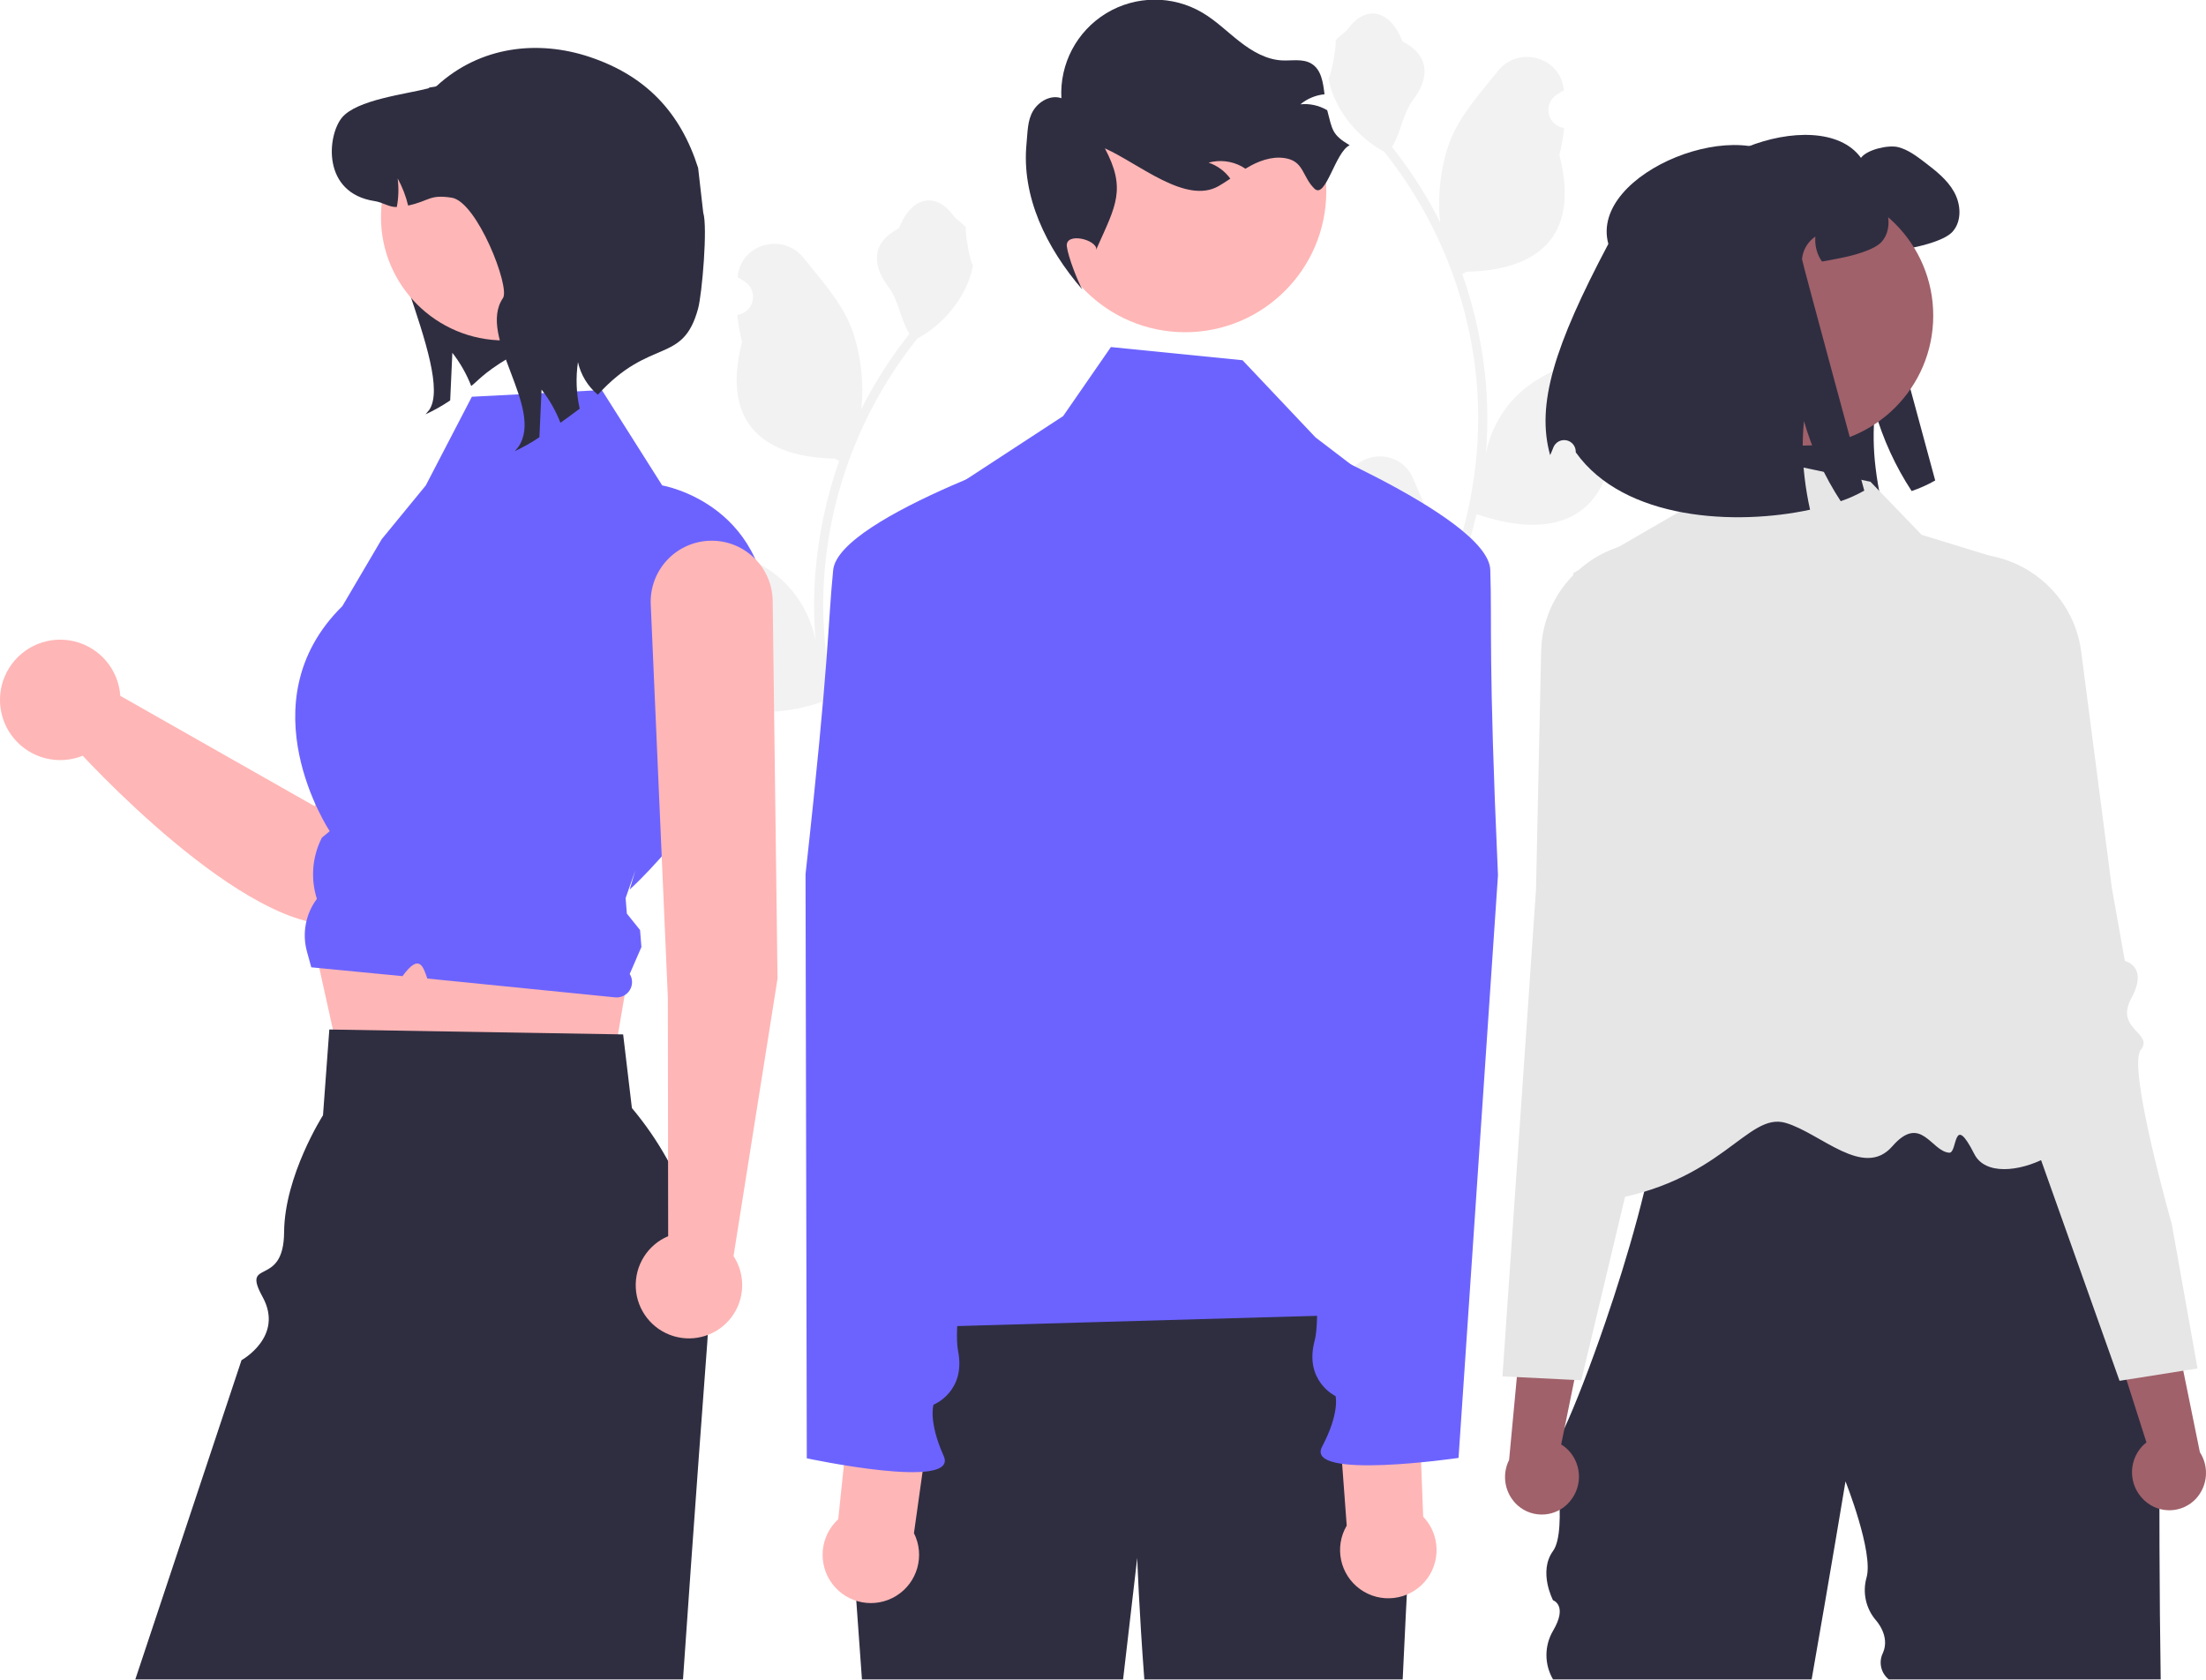
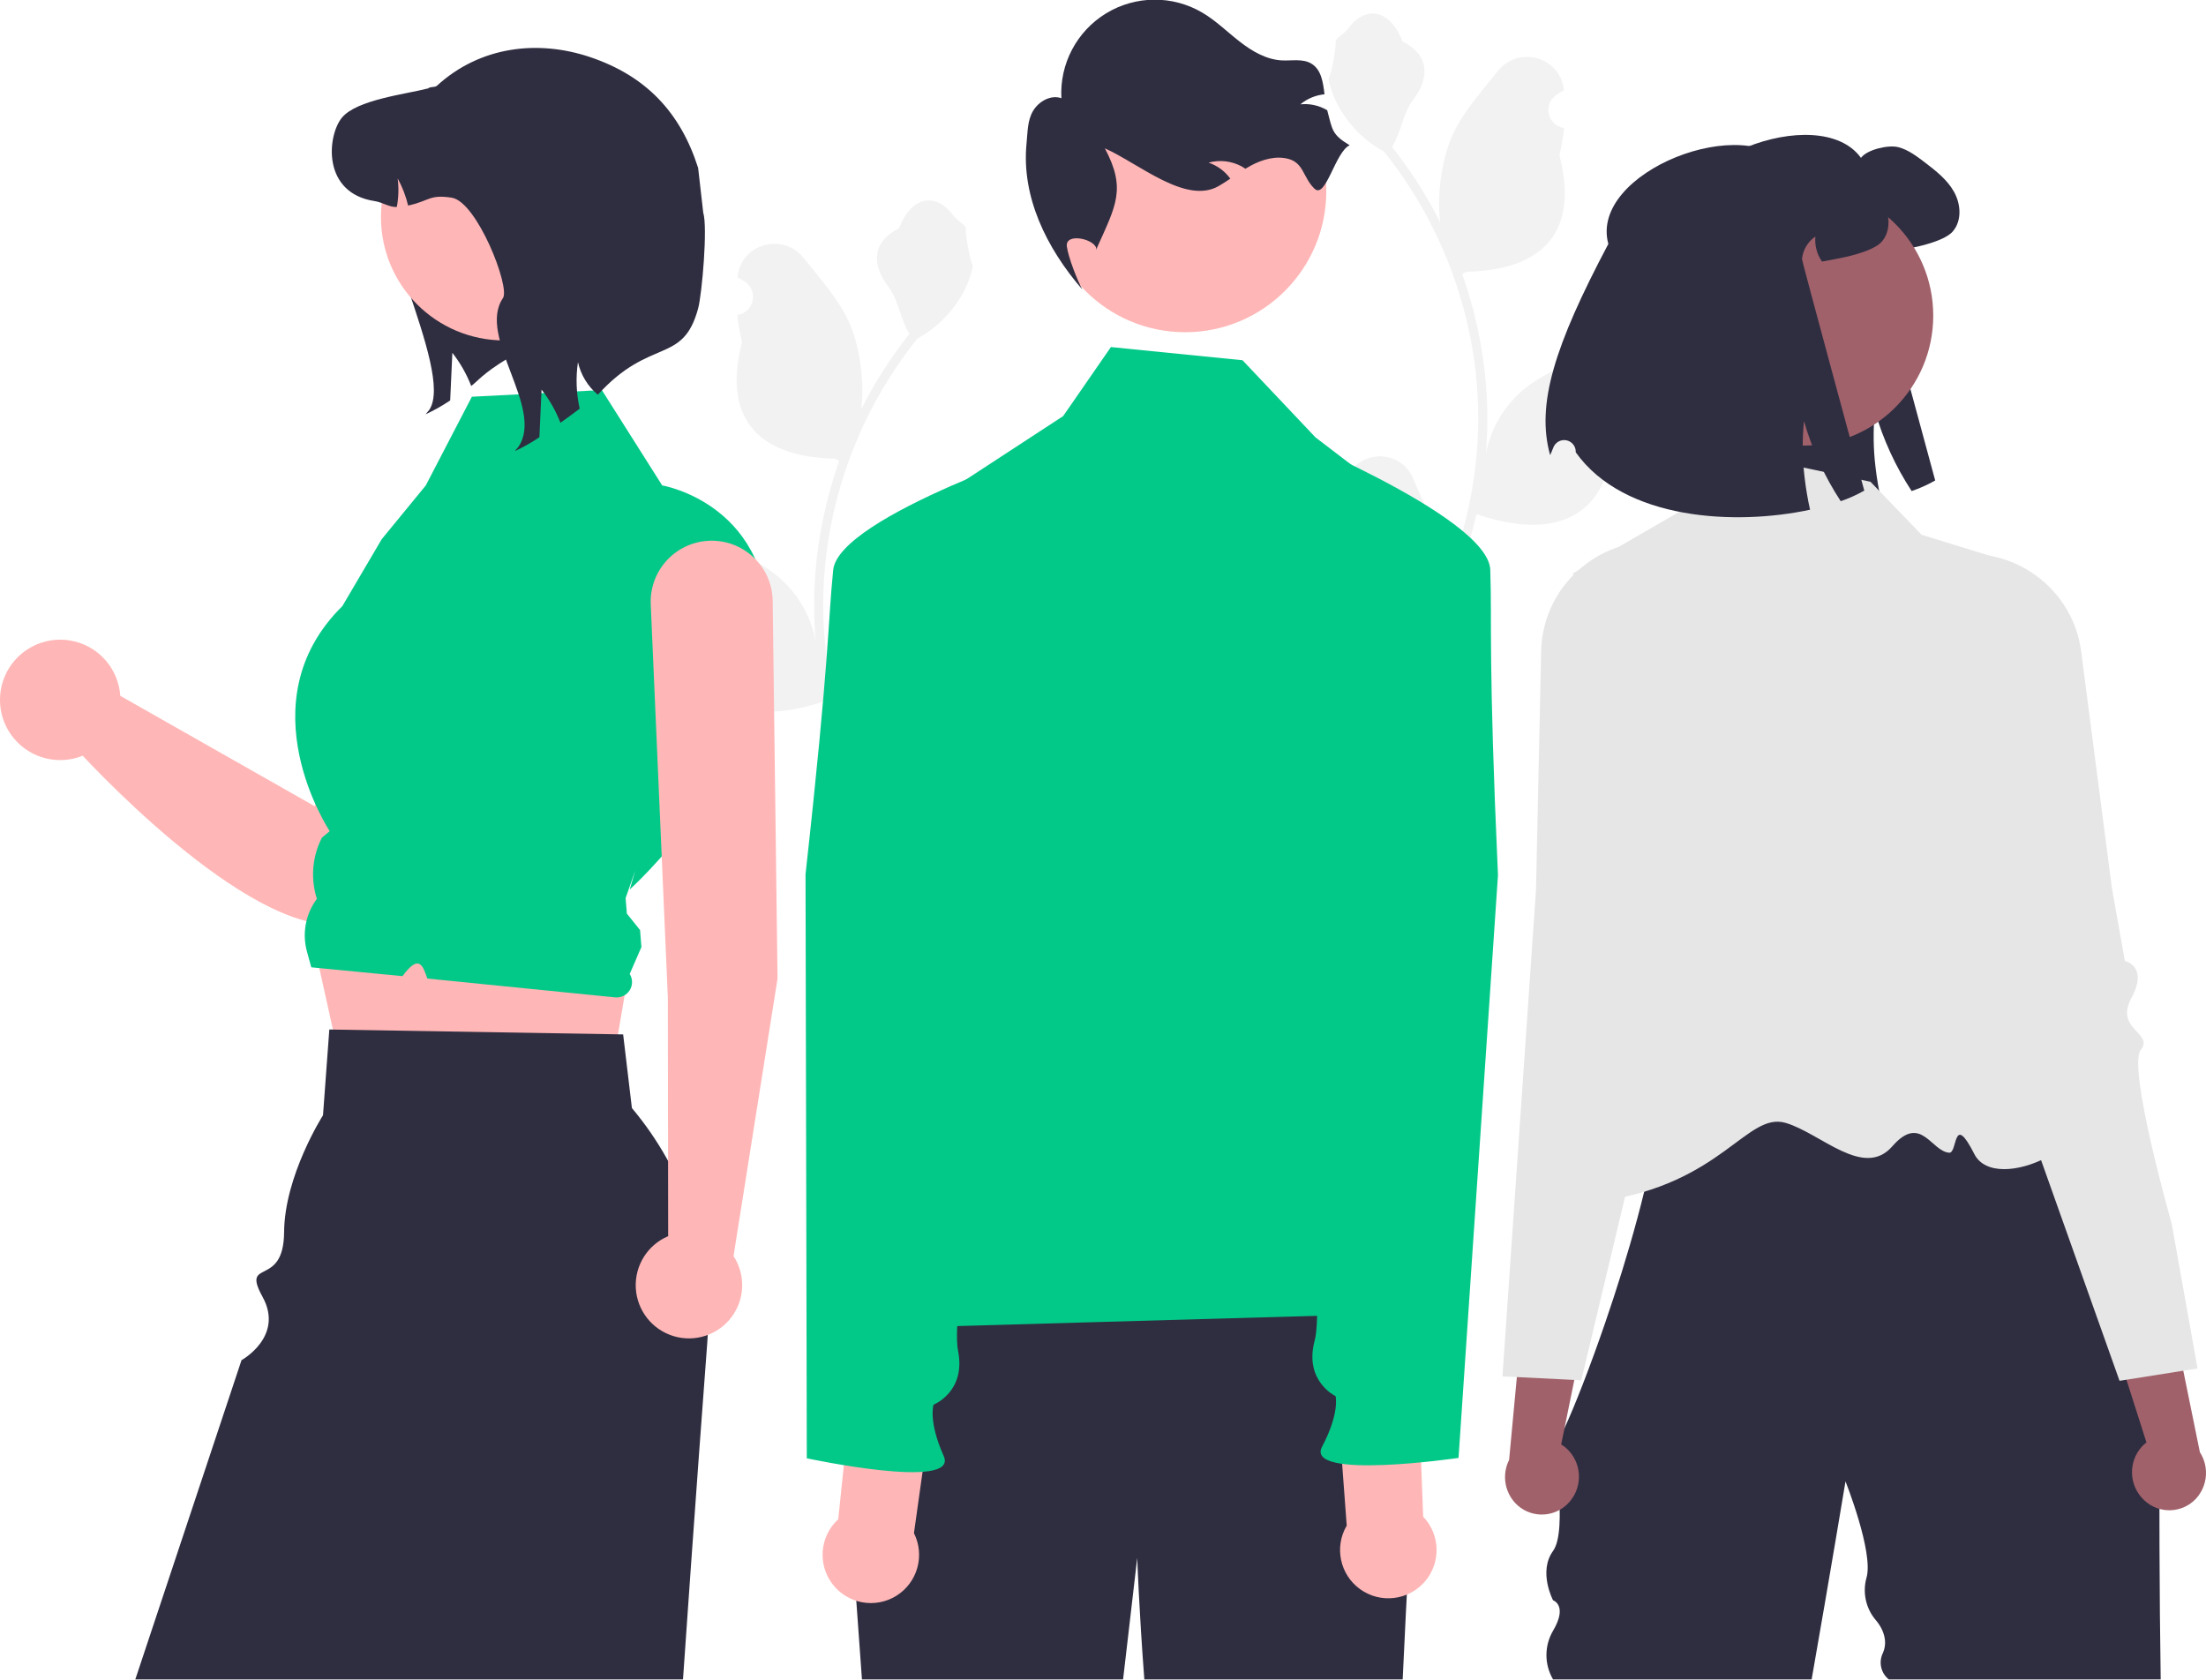
- <svg xmlns="http://www.w3.org/2000/svg" data-name="Layer 1" viewBox="0 0 838 638.004">
+ <svg xmlns="http://www.w3.org/2000/svg" data-name="Layer 1" width="838" height="638.004" viewBox="0 0 838 638.004">
  <path d="M689.135,323.255a5.09,5.09,0,0,0,3.689-8.823c-.128-.51-.22-.876-.349-1.387q.069-.167.139-.333c4.686-11.174,20.569-11.097,25.215.094,4.124,9.933,9.375,19.882,10.668,30.384a40.44,40.44,0,0,1-.71,13.908,162.132,162.132,0,0,0,14.748-67.338,156.487,156.487,0,0,0-.971-17.458q-.804-7.128-2.231-14.154a164.01,164.01,0,0,0-32.525-69.512,43.648,43.648,0,0,1-18.153-18.834,33.294,33.294,0,0,1-3.028-9.098c.884.116,3.332-13.343,2.666-14.169,1.232-1.869,3.436-2.798,4.781-4.621,6.69-9.07,15.906-7.486,20.717,4.839,10.278,5.187,10.378,13.79,4.071,22.065-4.012,5.264-4.564,12.387-8.084,18.023.362.464.739.913,1.101,1.376a165.069,165.069,0,0,1,17.229,27.295c-1.369-10.691.652-23.571,4.097-31.873,3.921-9.46,11.271-17.427,17.744-25.605,7.774-9.823,23.717-5.536,25.086,6.916q.02.181.039.362-1.442.814-2.823,1.727a6.905,6.905,0,0,0,2.784,12.565l.141.022a68.701,68.701,0,0,1-1.811,10.272c8.303,32.111-9.623,43.807-35.219,44.332-.565.29-1.116.579-1.681.855a168.487,168.487,0,0,1,9.069,42.681,159.804,159.804,0,0,1-.116,25.802l.043-.304a42.227,42.227,0,0,1,14.415-24.383c11.093-9.113,26.766-12.468,38.734-19.793,5.761-3.526,13.143,1.031,12.138,7.71q-.024.16-.049.32a46.377,46.377,0,0,0-5.201,2.506q-1.442.814-2.823,1.727a6.905,6.905,0,0,0,2.784,12.565l.141.022c.101.014.188.029.29.044a68.76,68.76,0,0,1-12.648,19.805c-5.192,28.032-27.491,30.691-51.344,22.528h-.015a168.437,168.437,0,0,1-11.315,33.032H690.148c-.145-.449-.275-.913-.406-1.362a45.926,45.926,0,0,0,11.185-.666c-2.999-3.68-5.998-7.389-8.997-11.069a2.511,2.511,0,0,1-.188-.217c-1.521-1.883-3.057-3.752-4.578-5.636l-.001-.002a67.271,67.271,0,0,1,1.971-17.137Z" transform="translate(-181 -130.9981)" fill="#f2f2f2" />
  <path d="M818.913,219.81c-7.516-27.402,53.102-50.899,69.021-28.832,2.213-3.137,10.394-5.043,14.147-4.08s6.91,3.368,9.989,5.697c4.234,3.253,8.623,6.621,11.221,11.298,2.618,4.658,3.022,11.009-.5,15.051-2.791,3.214-11.029,5.293-15.225,6.14-2.926.597-5.389,1.078-7.506,1.424a14.352,14.352,0,0,1-2.502-9.489,11.648,11.648,0,0,0-5.081,8.546c-.058.712,23.655,87.96,23.655,87.96a51.72,51.72,0,0,1-8.95,4.023,112.545,112.545,0,0,1-13.954-30.411,97.453,97.453,0,0,0,.269,21.653,119.144,119.144,0,0,0,2.04,11.991c-28.178,6.082-70.56,4.081-88.999-21.788q-.005-.161-.009-.321a4.402,4.402,0,0,0-8.503-1.535c-.447,1.141-.859,2.129-1.226,2.915C791.428,280.843,798.376,258.613,818.913,219.81Z" transform="translate(-181 -130.9981)" fill="#2f2e41" />
  <path d="M770.963,679.207v.897A3.809,3.809,0,0,1,770.963,679.207Z" transform="translate(-181 -130.9981)" fill="#2f2e41" />
  <path d="M798.558,524.133a15.324,15.324,0,0,1,2.183-.424Q799.472,523.915,798.558,524.133Z" transform="translate(-181 -130.9981)" fill="#2f2e41" />
  <path d="M797.919,524.295c.194-.054.409-.109.639-.163C798.344,524.188,798.138,524.229,797.919,524.295Z" transform="translate(-181 -130.9981)" fill="#2f2e41" />
  <path d="M1001.79,768.998H898.504a8.213,8.213,0,0,1-2.211-10.115c2.822-6.471-2.708-12.384-2.708-12.384a17.567,17.567,0,0,1-3.54-16.191c2.737-9.558-7.988-36.535-7.988-36.535s-5.781,34.834-12.865,75.225H770.963a18.259,18.259,0,0,1,0-18.489c5.724-9.706,0-11.568,0-11.568s-5.724-10.862,0-18.748,0-40.088,0-40.088c.216,1.424,1.847-1.165,4.358-6.592,3.823-8.258,9.664-23.108,15.566-40.348,4.219-12.305,8.473-25.843,12.028-39.08h.009q1.398-5.216,2.649-10.337c1.631-6.696,3.029-13.202,4.09-19.311,2.304-13.159,3.063-24.463,1.294-31.814-1.467-6.118-4.677-9.492-10.216-8.914,2.968-.492,7.317-.958,12.676-1.398.966-.078,1.967-.155,3.003-.242,39.968-3.02,125.721-4.754,125.721-4.754L968.406,564.35l33.264,59.582S1000.764,703.86,1001.79,768.998Z" transform="translate(-181 -130.9981)" fill="#2f2e41" />
  <path d="M891.547,314.02,831.033,301.183l-12.015,24.185L778.556,348.794s26.082,106.641,25.933,121.64c-.378,38.079-61.306,123.44-15.285,116.874s55.369-34.073,70.143-29.724c13.324,3.923,29.594,21.372,40.486,8.892s14.728,1.931,21.616,2.429c3.273.237,1.302-15.759,9.537.497s51.904-5.626,37.104-20.427c-24.65-24.65-29.66-206.361-29.66-206.361l-27.441-8.443Z" transform="translate(-181 -130.9981)" fill="#e6e6e6" />
  <path d="M777.411,701.296a14.526,14.526,0,0,0-1.496-20.205,13.936,13.936,0,0,0-1.866-1.351l10.118-49.656-23.39-13.999-6.506,69.522a14.486,14.486,0,0,0,3.339,17.367,13.863,13.863,0,0,0,19.556-1.386Q777.29,701.443,777.411,701.296Z" transform="translate(-181 -130.9981)" fill="#a0616a" />
  <path d="M850.037,439.552c-.147-1.596-2.183-2.321-5.005-3.322a30.95,30.95,0,0,1-7.999-3.788c-6.247-4.513-3.788-9.233-.388-15.756.664-1.268,1.355-2.589,2.002-3.961,1.924-4.064-1.139-20.83-9.121-49.84-2.459-8.931-2.451-15.238-4.15-19.423-1.691-4.185-5.082-6.247-14.324-6.679a42.251,42.251,0,0,0-30.416,10.812c-.224.198-.457.414-.682.621q-.634.595-1.243,1.217a42.22,42.22,0,0,0-12.27,29.027l-.043,1.855-1.907,88.634-5.358,77.78-7.386,107.143,5.471.268L779.048,655.228l2.649.129,6.282-26.352,7.559-31.711,2.778-11.649,8.62-36.137,4.021-16.886,2.459-10.311L814.417,518.1l4.884-20.467c.112-.431,11.347-44.757,24.299-52.169C848.432,442.702,850.175,441.097,850.037,439.552Z" transform="translate(-181 -130.9981)" fill="#e6e6e6" />
  <path d="M995.355,700.768a14.526,14.526,0,0,1-.683-20.249,13.934,13.934,0,0,1,1.71-1.544L980.99,630.692l21.752-16.43,13.935,68.421a14.486,14.486,0,0,1-1.454,17.625,13.863,13.863,0,0,1-19.592.723Q995.491,700.901,995.355,700.768Z" transform="translate(-181 -130.9981)" fill="#a0616a" />
  <path d="M1005.996,596S989.031,536.312,994.205,529.85s-10.106-7.723-3.522-19.757-2.504-14.047-2.504-14.047l-4.932-27.669-8.817-67.961-.267-2.021-2.564-19.772a42.341,42.341,0,0,0-16.696-28.617c-.233-.178-.471-.35-.709-.521q-1.628-1.172-3.327-2.172a42.263,42.263,0,0,0-28.106-5.339c-18.286,2.848-12.595,9.667-15.56,27.935-4.819,29.703-6.07,46.697-3.72,50.536.792,1.293,1.624,2.53,2.417,3.717,4.083,6.129,7.034,10.551,1.305,15.718a31.251,31.251,0,0,1-7.544,4.616c-2.693,1.304-4.643,2.24-4.616,3.843.03,1.553,1.934,2.955,7.031,5.179,6.177,2.703,12.811,12.923,18.245,23.363a257.88,257.88,0,0,1,11.518,25.899L978.54,634.137l7.618,21.422,2.628-.416,21.58-3.421,5.412-.857Z" transform="translate(-181 -130.9981)" fill="#e6e6e6" />
  <circle cx="685.016" cy="119.908" r="49.37" fill="#a0616a" />
  <path d="M791.967,223.66c-7.516-27.402,53.102-50.899,69.021-28.832,2.213-3.137,10.394-5.043,14.147-4.08s6.91,3.368,9.989,5.697c4.234,3.253,8.623,6.621,11.221,11.298,2.618,4.658,3.022,11.009-.5,15.051-2.791,3.214-11.029,5.293-15.225,6.14-2.926.597-5.389,1.078-7.506,1.424a14.352,14.352,0,0,1-2.502-9.489,11.648,11.648,0,0,0-5.081,8.546c-.058.712,23.655,87.96,23.655,87.96a51.72,51.72,0,0,1-8.95,4.023,112.545,112.545,0,0,1-13.954-30.411,97.453,97.453,0,0,0,.269,21.653,119.142,119.142,0,0,0,2.04,11.991c-28.178,6.082-70.56,4.081-88.999-21.788q-.005-.161-.009-.321a4.402,4.402,0,0,0-8.503-1.535c-.447,1.141-.859,2.129-1.226,2.915C764.482,284.693,771.43,262.462,791.967,223.66Z" transform="translate(-181 -130.9981)" fill="#2f2e41" />
  <path d="M810.435,197.849" transform="translate(-181 -130.9981)" fill="#2f2e41" />
  <path d="M547.121,394.255a5.09,5.09,0,0,1-3.689-8.823c.128-.51.22-.876.349-1.387q-.069-.167-.139-.333c-4.686-11.174-20.569-11.097-25.215.094-4.124,9.933-9.375,19.882-10.668,30.384a40.44,40.44,0,0,0,.71,13.908A162.132,162.132,0,0,1,493.721,360.76a156.49,156.49,0,0,1,.971-17.458q.804-7.128,2.231-14.154a164.01,164.01,0,0,1,32.525-69.512,43.648,43.648,0,0,0,18.153-18.834,33.295,33.295,0,0,0,3.028-9.098c-.884.116-3.332-13.343-2.666-14.169-1.232-1.869-3.436-2.798-4.781-4.621-6.69-9.07-15.906-7.486-20.717,4.839-10.278,5.187-10.378,13.79-4.071,22.065,4.012,5.264,4.564,12.387,8.084,18.023-.362.464-.739.913-1.101,1.376a165.069,165.069,0,0,0-17.229,27.295c1.369-10.691-.652-23.571-4.097-31.873-3.921-9.46-11.271-17.427-17.744-25.605-7.774-9.823-23.717-5.536-25.086,6.916q-.02.181-.039.362,1.442.814,2.823,1.727a6.905,6.905,0,0,1-2.784,12.565l-.141.022a68.7,68.7,0,0,0,1.811,10.272c-8.303,32.111,9.623,43.807,35.219,44.332.565.29,1.116.579,1.681.855a168.487,168.487,0,0,0-9.069,42.681,159.804,159.804,0,0,0,.116,25.802l-.043-.304A42.227,42.227,0,0,0,476.379,349.88c-11.093-9.113-26.766-12.468-38.734-19.793-5.761-3.526-13.143,1.031-12.138,7.71q.024.16.049.32a46.378,46.378,0,0,1,5.201,2.506q1.442.814,2.823,1.727a6.905,6.905,0,0,1-2.784,12.565l-.141.022c-.101.014-.188.029-.29.044A68.76,68.76,0,0,0,443.014,374.784c5.192,28.032,27.491,30.691,51.344,22.528h.015a168.437,168.437,0,0,0,11.315,33.032H546.108c.145-.449.275-.913.406-1.362a45.926,45.926,0,0,1-11.185-.666c2.999-3.68,5.998-7.389,8.997-11.069a2.513,2.513,0,0,0,.188-.217c1.521-1.883,3.057-3.752,4.578-5.636l.001-.002a67.271,67.271,0,0,0-1.971-17.137Z" transform="translate(-181 -130.9981)" fill="#f2f2f2" />
  <path d="M358.516,190.979c-.917,2.138-29.204,1.909-30.5,3.812-9.989,14.697,26.018,77.23,16.03,91.946l-1.392,1.658a65.757,65.757,0,0,0,9.36-5.28c.267-6.024.534-12.066.82-18.09a49.721,49.721,0,0,1,7.167,12.6c2.326-1.639,4.233-4.678,14.201-10.656A62.515,62.515,0,0,1,388.017,255.598Z" transform="translate(-181 -130.9981)" fill="#2f2e41" />
  <path d="M379.057,311.43a23.428,23.428,0,0,0-35.493,13.858L300.578,437.291,226.69,395.343a22.875,22.875,0,1,0-14.272,22.752c15.56,16.607,83.019,84.696,110.946,58.092,23.474-22.362,57.351-109.029,65.505-138.957A23.43,23.43,0,0,0,379.057,311.43Z" transform="translate(-181 -130.9981)" fill="#ffb6b6" />
  <polygon points="117.341 349.883 130.906 411.195 230.098 420.167 239.214 366.781 117.341 349.883" fill="#ffb6b6" />
  <path d="M449.858,638.108c-.045.879-.1,1.749-.163,2.628-.951,12.704-2.039,27.356-3.217,43.413-1.858,25.48-3.933,54.495-6.026,84.85H232.397l40.35-121.282s16.293-8.97,7.998-24.039,8.026-3.061,8.178-24.581,14.777-44.415,14.777-44.415l2.401-32.584,1.368.027,108.273,1.803,1.975.036,3.325,27.972A123.668,123.668,0,0,1,449.858,638.108Z" transform="translate(-181 -130.9981)" fill="#2f2e41" />
-   <path d="M360.25,281.716l49.373-2.543,22.932,36.236s43.148,7.214,40.157,58.058-52.498,95.46-52.498,95.46l2.116-7.255-3.675,10.502.471,5.897,5.014,6.245.516,6.458-4.442,10.219v0a5.839,5.839,0,0,1-5.536,8.9l-71.34-7.149c-1.624-4.468-2.927-9.814-9.438-.914l-6.72-.651-27.936-2.707-1.644-5.99a23.205,23.205,0,0,1,3.775-20.015v0a30.607,30.607,0,0,1,1.771-22.981l.134-.268,2.967-2.473s-32.457-48.762,4.803-85.488l14.954-25.422,16.732-20.414Z" transform="translate(-181 -130.9981)" fill="#6c63ff" />
+   <path d="M360.25,281.716l49.373-2.543,22.932,36.236s43.148,7.214,40.157,58.058-52.498,95.46-52.498,95.46l2.116-7.255-3.675,10.502.471,5.897,5.014,6.245.516,6.458-4.442,10.219v0a5.839,5.839,0,0,1-5.536,8.9l-71.34-7.149c-1.624-4.468-2.927-9.814-9.438-.914l-6.72-.651-27.936-2.707-1.644-5.99a23.205,23.205,0,0,1,3.775-20.015v0a30.607,30.607,0,0,1,1.771-22.981l.134-.268,2.967-2.473s-32.457-48.762,4.803-85.488l14.954-25.422,16.732-20.414Z" transform="translate(-181 -130.9981)" fill="#03c988" />
  <circle cx="191.538" cy="82.509" r="46.819" fill="#ffb6b6" />
  <path d="M408.097,280.953a22.548,22.548,0,0,1-7.549-12.391,48.446,48.446,0,0,0,.667,17.69c-2.535,1.906-4.994,3.717-7.32,5.357a49.721,49.721,0,0,0-7.167-12.6c-.286,6.024-.553,12.066-.82,18.09a65.755,65.755,0,0,1-9.36,5.28l1.392-1.658c9.989-14.716-15.86-41.804-5.871-56.501,2.802-4.118-9.855-36.657-19.501-38.125-8.578-1.296-8.216,1.182-16.527,2.993a41.589,41.589,0,0,0-3.984-10.313,34.075,34.075,0,0,1-.324,10.866c-2.955.114-5.279-1.768-8.426-2.249-20.073-3.069-18.033-24.781-12.448-31.663,5.604-6.862,24.209-8.921,32.787-11.152.782-.762,2.554-.286,3.336-1.01,16.439-15.045,38.426-17.537,58.212-10.868,21.1,7.111,34.256,20.875,41.008,42.092l1.937,16.98c1.737,5.46-.448,30.862-1.937,36.395C440.417,269.672,428.096,258.936,408.097,280.953Z" transform="translate(-181 -130.9981)" fill="#2f2e41" />
  <path d="M476.363,502.769l-1.843-143.553a23.173,23.173,0,0,0-23.17-22.807h-0a23.173,23.173,0,0,0-23.14,24.402l6.486,149.058.123,90.739a20.222,20.222,0,1,0,24.827,7.561Z" transform="translate(-181 -130.9981)" fill="#ffb6b6" />
  <path d="M718,688.492s-2.85,51.27-4.16,80.51H615.7c-2.02-26.61-2.7-46.16-2.7-46.16l-5.37,46.16h-99.2l-6.15-85.49,29.72-73.67s161.06-11.17,176,3C722.93,627.002,718,688.492,718,688.492Z" transform="translate(-181 -130.9981)" fill="#2f2e41" />
  <circle cx="450.216" cy="72.599" r="53.607" fill="#ffb6b6" />
  <path d="M693.7,186.178c-5.506,2.511-9.074,20.694-13.402,16.467s-4.039-9.729-9.874-11.289c-4.712-1.265-9.783.181-14.08,2.461-.767.402-1.511.84-2.236,1.275-.479-.32-.955-.621-1.466-.898a17.033,17.033,0,0,0-12.537-1.41,16.713,16.713,0,0,1,8.259,6.087c-1.438.964-2.895,1.93-4.386,2.787-12.45,7.185-30.166-8.438-43.271-14.307,8.209,15.404,4.167,21.784-2.961,37.715l-.246.907c.405-3.993-11.95-6.968-11.234-1.348.509,3.991,3.962,12.861,5.897,16.384-13.778-15.932-23.194-35.428-21.207-55.54.432-4.225.302-8.683,2.481-12.35,2.181-3.648,6.729-6.208,10.753-4.817a35.542,35.542,0,0,1,53.507-32.524c5.145,3.019,9.44,7.288,14.155,10.971,4.715,3.683,10.151,6.893,16.13,7.197,3.793.183,7.921-.743,11.18,1.221,3.775,2.28,4.421,7.052,4.988,11.645a17.014,17.014,0,0,0-9.167,3.815,16.648,16.648,0,0,1,10.022,2.15,1.036,1.036,0,0,1,.164.093C687.164,180.461,686.96,182.144,693.7,186.178Z" transform="translate(-181 -130.9981)" fill="#2f2e41" />
-   <path d="M508.668,635.777c45.651-53.435,30.231-121.4,12.113-190.008l3.448-101.354a31.004,31.004,0,0,1,14.029-24.902L584.861,289.068,603,262.842l50,5,27.726,29.322,30.691,23.43a50.843,50.843,0,0,1,18.792,51.39L700.839,504.804s12.284,68.855,4.789,76.46-26.808.004-11.493,8.54c18.38,10.245,35.092,8.354,25.791,17.655s2.47,22.232,2.47,22.232Z" transform="translate(-181 -130.9981)" fill="#6c63ff" />
+   <path d="M508.668,635.777c45.651-53.435,30.231-121.4,12.113-190.008l3.448-101.354a31.004,31.004,0,0,1,14.029-24.902L584.861,289.068,603,262.842l50,5,27.726,29.322,30.691,23.43a50.843,50.843,0,0,1,18.792,51.39L700.839,504.804s12.284,68.855,4.789,76.46-26.808.004-11.493,8.54c18.38,10.245,35.092,8.354,25.791,17.655s2.47,22.232,2.47,22.232Z" transform="translate(-181 -130.9981)" fill="#03c988" />
  <path d="M528.186,713.436l7.611-54.221-30.367-8.669-6.007,57.612a18.329,18.329,0,1,0,28.763,5.278Z" transform="translate(-181 -130.9981)" fill="#ffb6b6" />
-   <path d="M586,298.842s-86.438,28.133-88.499,48.717S496.123,380.745,487,463.115l.481,221.883s57.952,12.408,52.008-.859-3.869-19.507-3.869-19.507,12.425-4.903,9.315-20.479,12.487-92.768,12.487-92.768L567.266,412.946Z" transform="translate(-181 -130.9981)" fill="#6c63ff" />
+   <path d="M586,298.842s-86.438,28.133-88.499,48.717S496.123,380.745,487,463.115l.481,221.883s57.952,12.408,52.008-.859-3.869-19.507-3.869-19.507,12.425-4.903,9.315-20.479,12.487-92.768,12.487-92.768L567.266,412.946Z" transform="translate(-181 -130.9981)" fill="#03c988" />
  <path d="M692.581,710.565l-4.05-54.602,30.869-6.666,2.228,57.881a18.329,18.329,0,1,1-29.047,3.387Z" transform="translate(-181 -130.9981)" fill="#ffb6b6" />
-   <path d="M661.99,293.078s84.415,33.723,85.126,54.398-.795,33.205,2.925,115.995l-14.983,221.377s-58.639,8.593-51.841-4.256,5.136-19.213,5.136-19.213-12.078-5.705-7.956-21.045S674,546.949,674,546.949l-.774-138.786Z" transform="translate(-181 -130.9981)" fill="#6c63ff" />
+   <path d="M661.99,293.078s84.415,33.723,85.126,54.398-.795,33.205,2.925,115.995l-14.983,221.377s-58.639,8.593-51.841-4.256,5.136-19.213,5.136-19.213-12.078-5.705-7.956-21.045S674,546.949,674,546.949l-.774-138.786Z" transform="translate(-181 -130.9981)" fill="#03c988" />
</svg>
